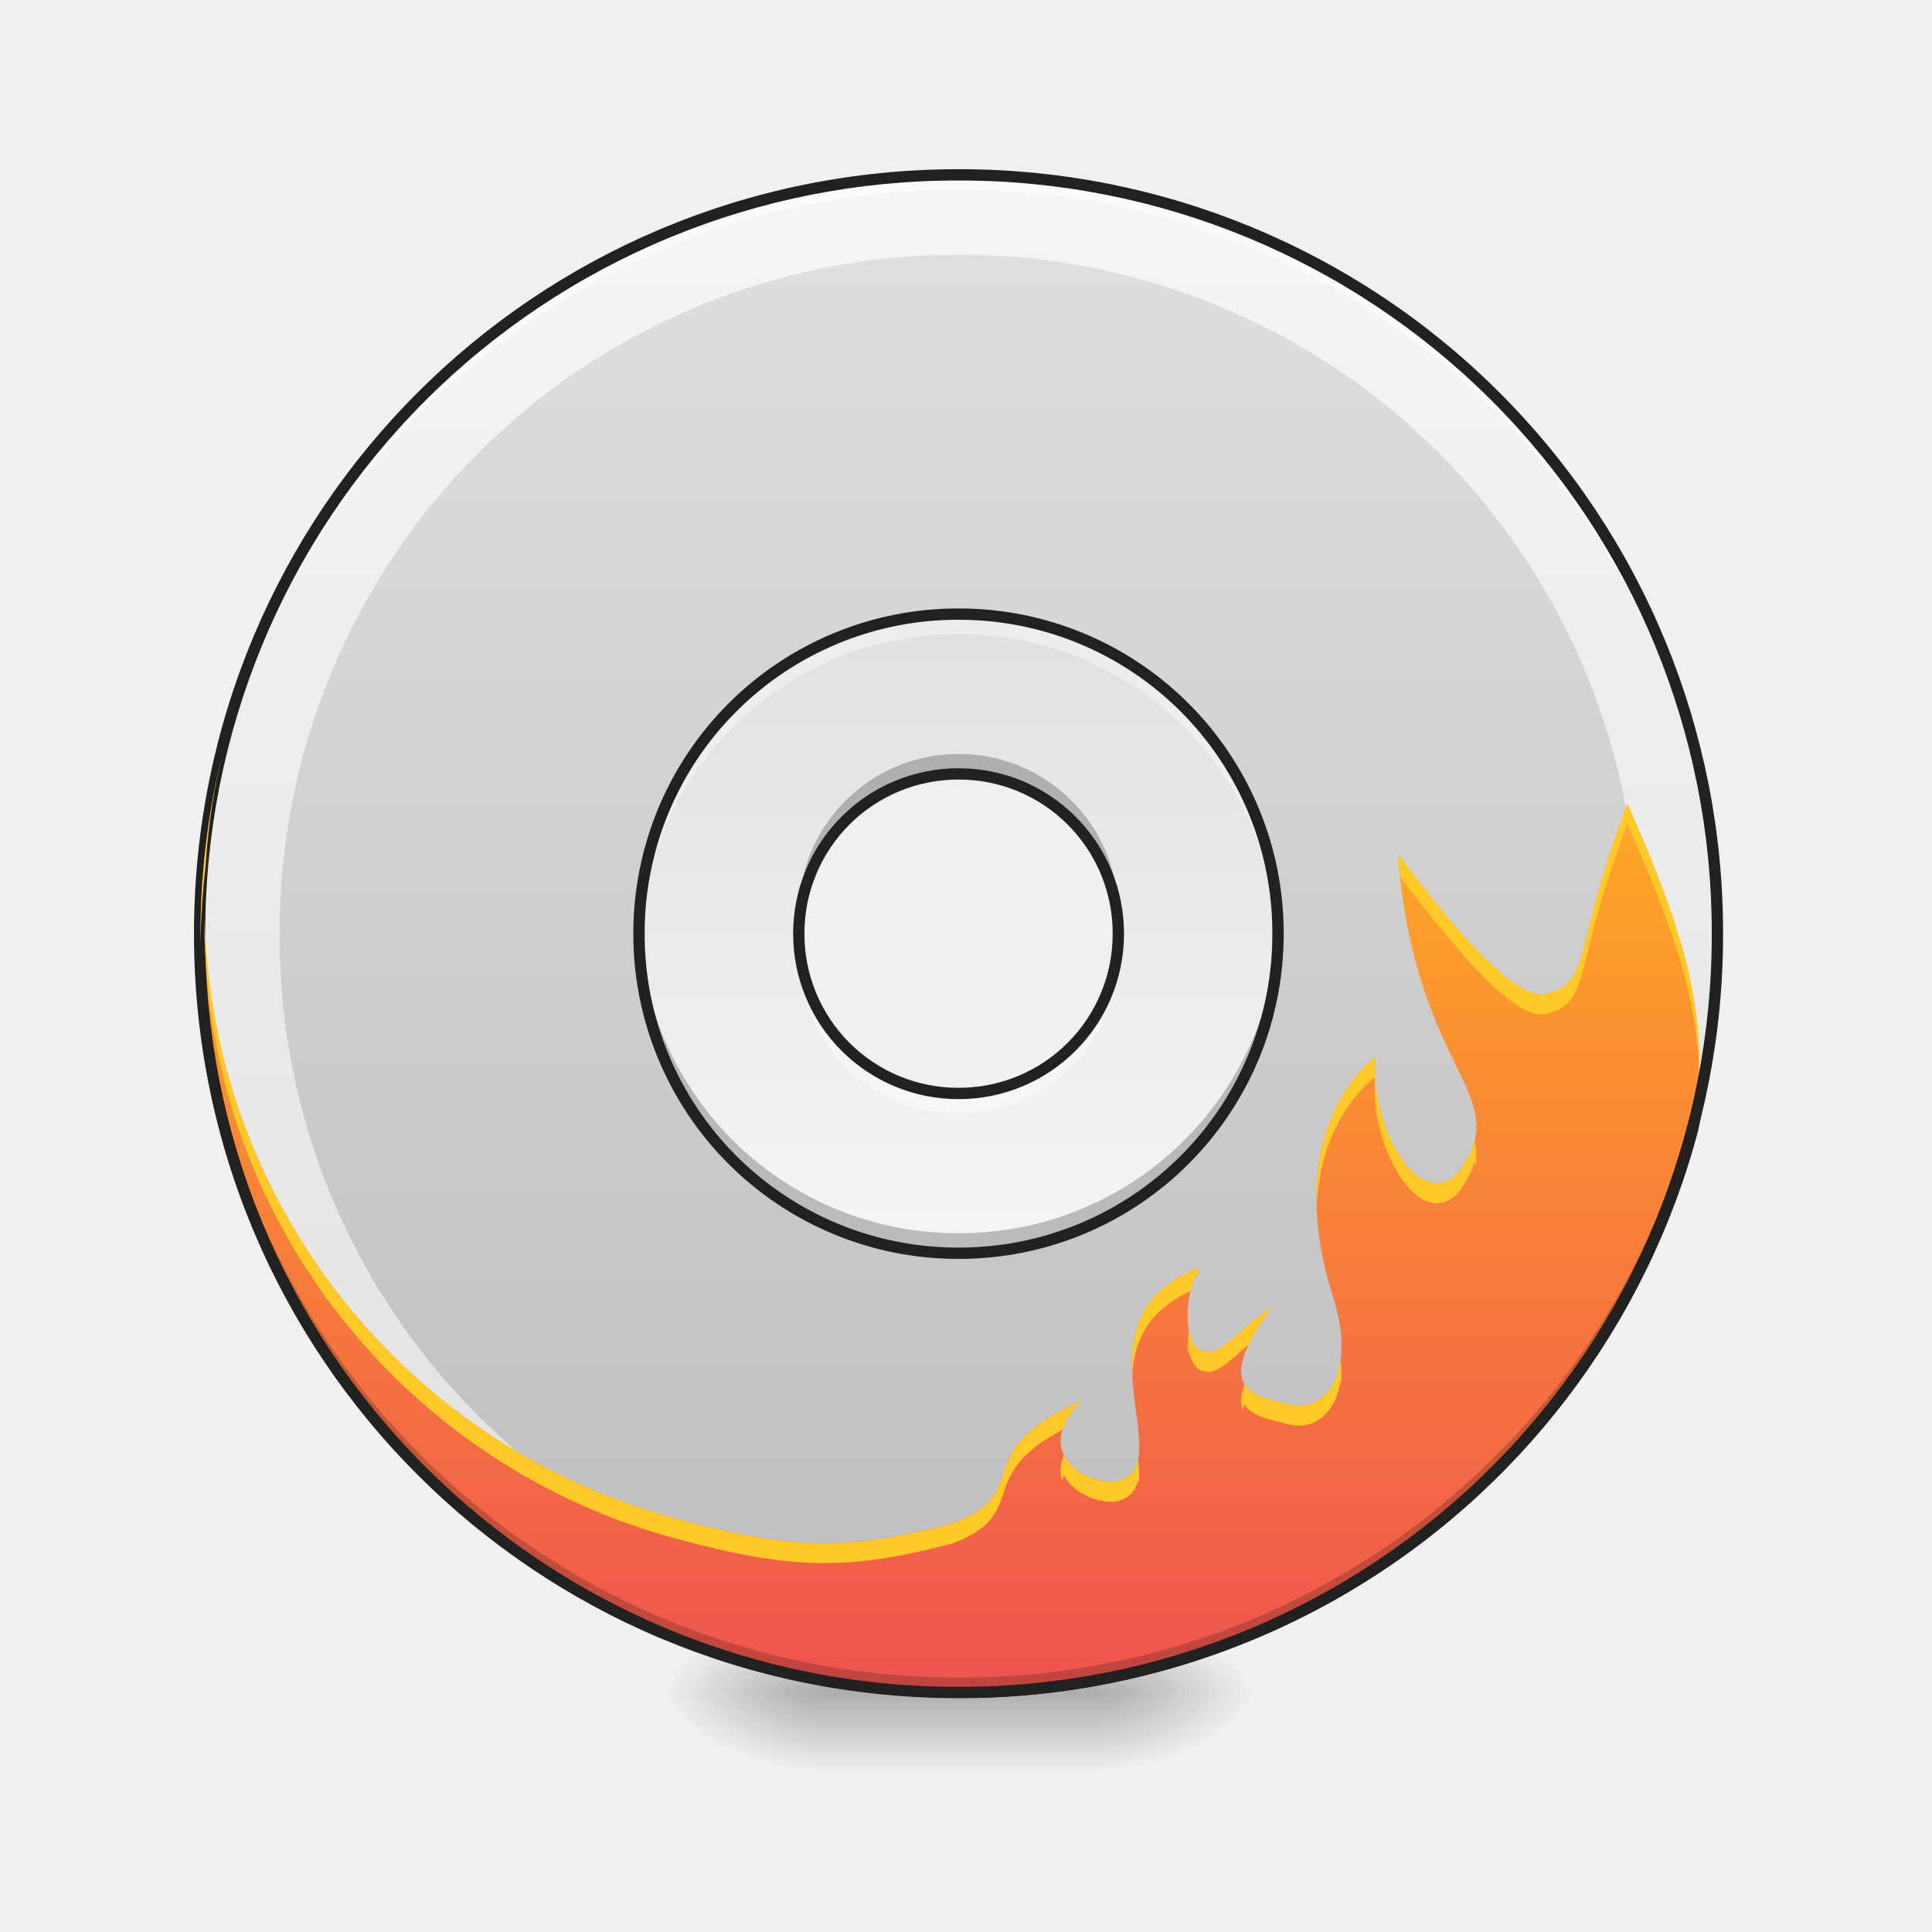
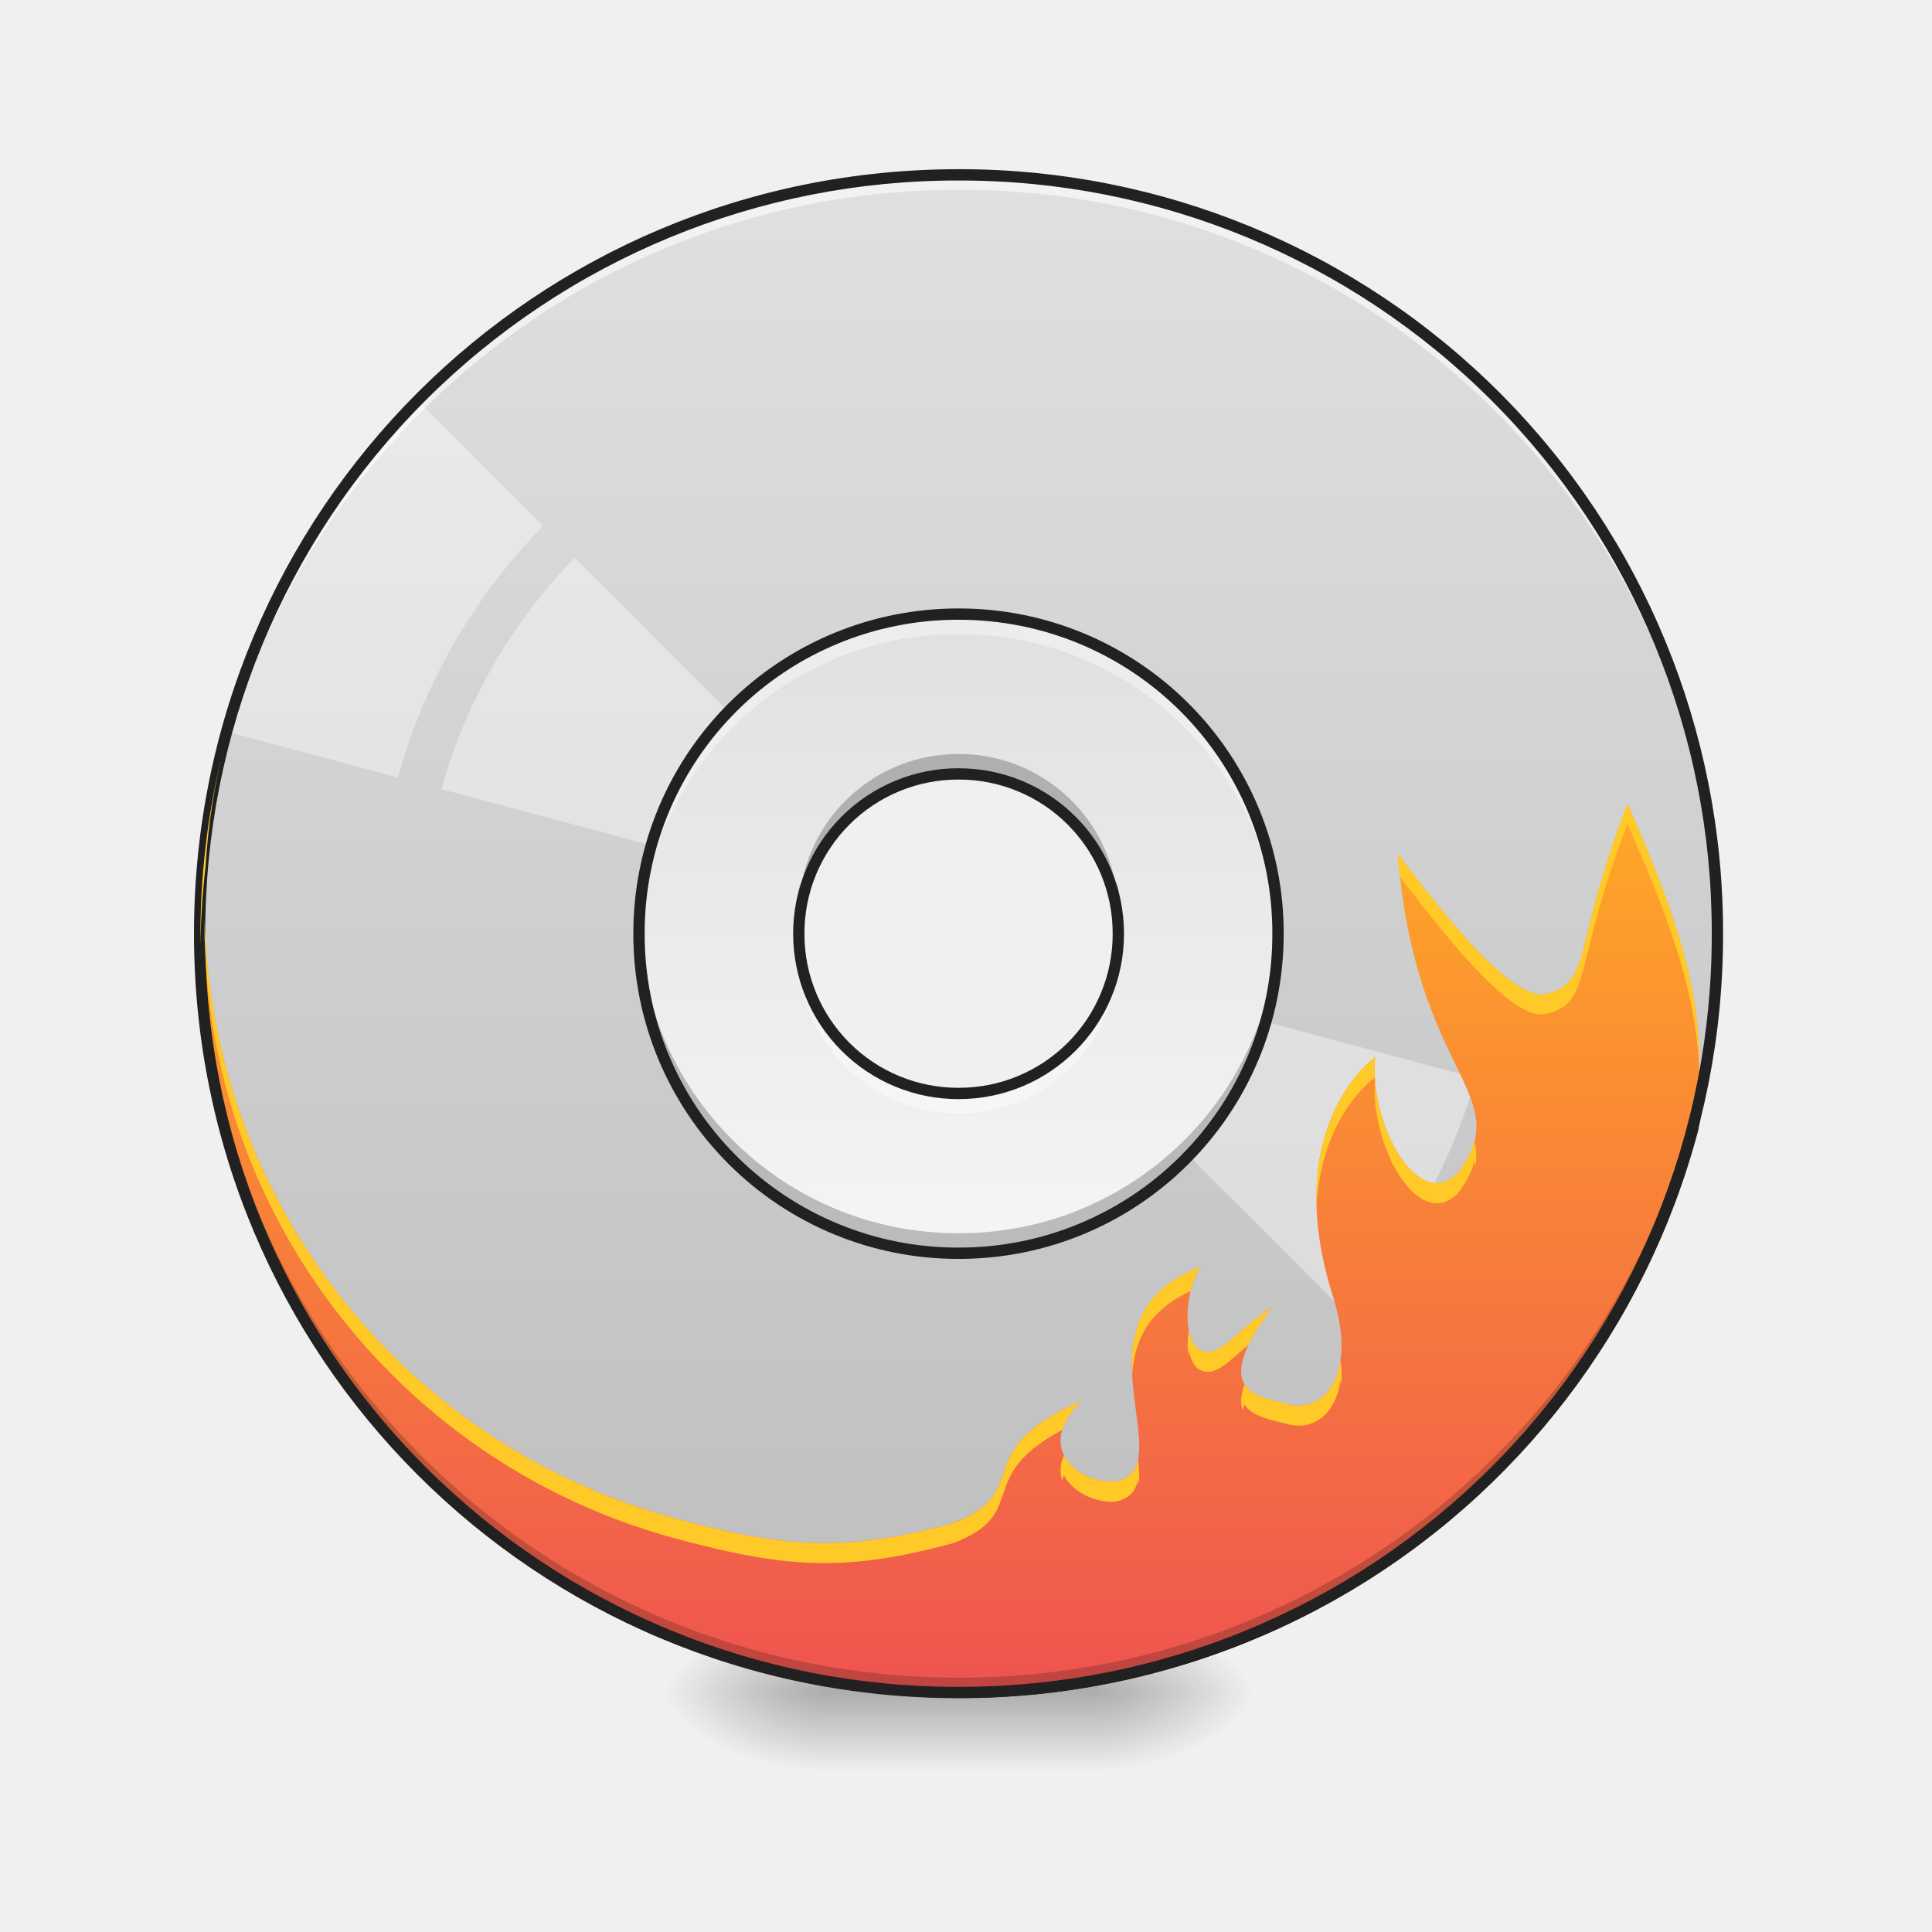
<svg xmlns="http://www.w3.org/2000/svg" width="64pt" height="64pt" viewBox="0 0 64 64">
  <defs>
    <linearGradient id="a" gradientUnits="userSpaceOnUse" x1="254" y1="-168.667" x2="254" y2="233.5" gradientTransform="translate(0 26.878) scale(.12501)">
      <stop offset="0" stop-color="#e0e0e0" />
      <stop offset="1" stop-color="#bdbdbd" />
    </linearGradient>
-     <linearGradient id="b" gradientUnits="userSpaceOnUse" x1="433.917" y1="-168.667" x2="433.917" y2="233.5" gradientTransform="translate(-22.492 26.878) scale(.12501)">
-       <stop offset="0" stop-color="#f5f5f5" />
-       <stop offset="1" stop-color="#e0e0e0" />
-     </linearGradient>
-     <radialGradient id="c" gradientUnits="userSpaceOnUse" cx="450.909" cy="189.579" fx="450.909" fy="189.579" r="21.167" gradientTransform="matrix(0 -.15626 -.28128 0 89.046 127.19)">
+     <radialGradient id="b" gradientUnits="userSpaceOnUse" cx="450.909" cy="189.579" fx="450.909" fy="189.579" r="21.167" gradientTransform="matrix(0 -.15626 -.28128 0 89.046 127.19)">
      <stop offset="0" stop-opacity=".314" />
      <stop offset=".222" stop-opacity=".275" />
      <stop offset="1" stop-opacity="0" />
    </radialGradient>
-     <radialGradient id="d" gradientUnits="userSpaceOnUse" cx="450.909" cy="189.579" fx="450.909" fy="189.579" r="21.167" gradientTransform="matrix(0 .15626 .28128 0 -25.54 -15.055)">
+     <radialGradient id="c" gradientUnits="userSpaceOnUse" cx="450.909" cy="189.579" fx="450.909" fy="189.579" r="21.167" gradientTransform="matrix(0 .15626 .28128 0 -25.54 -15.055)">
      <stop offset="0" stop-opacity=".314" />
      <stop offset=".222" stop-opacity=".275" />
      <stop offset="1" stop-opacity="0" />
    </radialGradient>
-     <radialGradient id="e" gradientUnits="userSpaceOnUse" cx="450.909" cy="189.579" fx="450.909" fy="189.579" r="21.167" gradientTransform="matrix(0 -.15626 .28128 0 -25.54 127.19)">
+     <radialGradient id="d" gradientUnits="userSpaceOnUse" cx="450.909" cy="189.579" fx="450.909" fy="189.579" r="21.167" gradientTransform="matrix(0 -.15626 .28128 0 -25.54 127.19)">
      <stop offset="0" stop-opacity=".314" />
      <stop offset=".222" stop-opacity=".275" />
      <stop offset="1" stop-opacity="0" />
    </radialGradient>
-     <radialGradient id="f" gradientUnits="userSpaceOnUse" cx="450.909" cy="189.579" fx="450.909" fy="189.579" r="21.167" gradientTransform="matrix(0 .15626 -.28128 0 89.046 -15.055)">
+     <radialGradient id="e" gradientUnits="userSpaceOnUse" cx="450.909" cy="189.579" fx="450.909" fy="189.579" r="21.167" gradientTransform="matrix(0 .15626 -.28128 0 89.046 -15.055)">
      <stop offset="0" stop-opacity=".314" />
      <stop offset=".222" stop-opacity=".275" />
      <stop offset="1" stop-opacity="0" />
    </radialGradient>
-     <linearGradient id="g" gradientUnits="userSpaceOnUse" x1="255.323" y1="233.5" x2="255.323" y2="254.667" gradientTransform="matrix(.02672 0 0 .12501 24.93 26.878)">
+     <linearGradient id="f" gradientUnits="userSpaceOnUse" x1="255.323" y1="233.5" x2="255.323" y2="254.667" gradientTransform="matrix(.02672 0 0 .12501 24.93 26.878)">
      <stop offset="0" stop-opacity=".275" />
      <stop offset="1" stop-opacity="0" />
    </linearGradient>
-     <linearGradient id="h" gradientUnits="userSpaceOnUse" x1="844.926" y1="967.064" x2="1694.941" y2="739.303" gradientTransform="matrix(-.00856 .03195 -.03195 -.00856 69.883 8.245)">
+     <linearGradient id="g" gradientUnits="userSpaceOnUse" x1="844.926" y1="967.064" x2="1694.941" y2="739.303" gradientTransform="matrix(-.00856 .03195 -.03195 -.00856 69.883 8.245)">
      <stop offset="0" stop-color="#ffa726" />
      <stop offset="1" stop-color="#ef5350" />
    </linearGradient>
-     <linearGradient id="i" gradientUnits="userSpaceOnUse" x1="254" y1="117.083" x2="254" y2="-52.25" gradientTransform="translate(0 26.878) scale(.12501)">
+     <linearGradient id="h" gradientUnits="userSpaceOnUse" x1="254" y1="117.083" x2="254" y2="-52.25" gradientTransform="translate(0 26.878) scale(.12501)">
      <stop offset="0" stop-color="#f5f5f5" />
      <stop offset="1" stop-color="#e0e0e0" />
    </linearGradient>
  </defs>
  <path d="M7.438 24.484a.184.184 0 0 0-.18.141c-3.457 13.46 4.515 27.14 17.976 30.746A25.269 25.269 0 0 0 56.25 37.465c.004-.004.004-.008.004-.012.363-1.879.46-2.91.242-3.96-.219-1.048-.742-2.083-1.59-4.02a.186.186 0 0 0-.199-.11.186.186 0 0 0-.16.16c-.18 1.32-.344 2.446-.531 3.317-.188.87-.414 1.484-.653 1.754-.12.136-.226.187-.36.187-.128.004-.308-.058-.526-.215-.446-.32-1.047-1.02-1.809-2.144a.195.195 0 0 0-.156-.086.195.195 0 0 0-.188.195c.102 3.446-.054 5.598-.562 6.75-.254.574-.578.895-1.008 1.051-.426.156-.984.145-1.688-.023-1.054-.414-1.418-1.141-1.523-2.079-.102-.945.09-2.085.2-3.195a.19.19 0 0 0-.106-.183.185.185 0 0 0-.207.027v-.004l-.028.023c-.023.02-.058.047-.101.086-.09.075-.211.188-.352.34-.277.305-.629.77-.926 1.414-.59 1.285-.953 3.29-.09 6.13.434 1.284.38 2.245.094 2.823-.285.579-.761.793-1.324.641-.25-.066-.527-.121-.77-.203-.242-.086-.433-.2-.535-.356-.101-.152-.144-.37-.027-.753.117-.38.399-.907.926-1.61a.189.189 0 0 0-.012-.242.19.19 0 0 0-.238-.031c-.656.414-1.106.875-1.457 1.16-.176.144-.324.242-.445.277-.118.04-.204.035-.333-.035-.07-.047-.148-.152-.203-.324a2.095 2.095 0 0 1-.082-.649c.004-.496.137-1.074.395-1.496a.188.188 0 0 0-.016-.218.194.194 0 0 0-.21-.055c-1.169.445-1.817 1.125-2.126 1.887-.308.765-.293 1.597-.215 2.367.079.77.22 1.484.196 1.996-.012.254-.067.45-.164.586-.094.133-.239.222-.496.265-.493.012-1.118-.242-1.399-.644a.882.882 0 0 1-.152-.715c.055-.281.238-.621.629-1.004a.195.195 0 0 0 .023-.242.19.19 0 0 0-.23-.066c-.985.433-1.586.843-1.973 1.25-.39.402-.559.796-.68 1.14-.125.344-.203.633-.41.899-.203.265-.543.523-1.215.773-3.433.91-5.261.852-8.96-.14a20.933 20.933 0 0 1-14.907-25.43h.004v-.004a.186.186 0 0 0-.035-.156.185.185 0 0 0-.149-.075zm47.386 5.739c.668 1.5 1.125 2.496 1.305 3.347.203.977.121 1.942-.242 3.805a24.89 24.89 0 0 1-30.555 17.637 24.882 24.882 0 0 1-18.277-20.77c1.59 7.637 7.297 14.106 15.37 16.27 3.735 1 5.688 1.058 9.165.136.008 0 .012-.003.02-.003.718-.27 1.132-.567 1.386-.899.258-.332.348-.676.465-1.004.117-.328.254-.652.598-1.008.234-.242.625-.504 1.117-.777a1.903 1.903 0 0 0-.207.512c-.07.379.023.726.215 1 .382.547 1.105.828 1.73.804h.023c.336-.054.594-.203.754-.421.16-.22.22-.493.235-.786.027-.593-.121-1.308-.196-2.054-.078-.746-.082-1.516.188-2.188.23-.562.672-1.066 1.457-1.46-.145.39-.219.812-.223 1.202-.004.278.028.54.102.762.07.227.18.418.363.531a.8.8 0 0 0 .64.075c.204-.063.38-.192.571-.348.168-.137.352-.305.55-.477-.171.301-.296.567-.366.801-.137.45-.098.813.074 1.07.172.262.445.403.723.5.277.098.566.153.796.215.715.192 1.41-.133 1.758-.84.348-.703.383-1.761-.07-3.101v.008c-.84-2.77-.484-4.66.07-5.867a5.055 5.055 0 0 1 .864-1.317c.035-.039.054-.055.086-.086-.106.942-.239 1.906-.141 2.778.113 1.023.586 1.933 1.77 2.394a.056.056 0 0 0 .023.008c.75.18 1.387.207 1.918.016.531-.196.941-.614 1.222-1.254.532-1.2.668-3.235.602-6.332.598.836 1.117 1.457 1.55 1.77.259.183.509.288.75.284.247 0 .466-.12.634-.312.34-.383.55-1.032.742-1.926.156-.734.297-1.664.441-2.695zm-9.394 4.656l-.008.008c.004-.004.004-.008.008-.008zm0 0" fill="#212121" />
  <path d="M31.754 5.793A25.085 25.085 0 0 0 6.614 30.93a25.085 25.085 0 0 0 25.14 25.136A25.082 25.082 0 0 0 56.89 30.93 25.082 25.082 0 0 0 31.754 5.793zm0 19.844a5.285 5.285 0 0 1 5.293 5.293 5.282 5.282 0 0 1-5.293 5.293 5.28 5.28 0 0 1-5.293-5.293c0-2.93 2.36-5.293 5.293-5.293zm0 0" fill="url(#a)" />
-   <path d="M31.754 5.793A25.082 25.082 0 0 0 6.617 30.93v.05a25.082 25.082 0 0 0 25.137 25.137A25.082 25.082 0 0 0 56.89 30.98v-.05A25.082 25.082 0 0 0 31.754 5.793zm0 2.644A22.443 22.443 0 0 1 54.246 30.93v.047a22.443 22.443 0 0 1-22.492 22.492A22.443 22.443 0 0 1 9.262 30.977v-.047A22.443 22.443 0 0 1 31.754 8.438zm0 0" fill="url(#b)" />
-   <path d="M36.383 56.066h5.293v-2.644h-5.293zm0 0" fill="url(#c)" />
-   <path d="M27.121 56.066h-5.289v2.649h5.29zm0 0" fill="url(#d)" />
-   <path d="M27.121 56.066h-5.289v-2.644h5.29zm0 0" fill="url(#e)" />
-   <path d="M36.383 56.066h5.293v2.649h-5.293zm0 0" fill="url(#f)" />
-   <path d="M27.121 55.406h9.262v3.309H27.12zm0 0" fill="url(#g)" />
-   <path d="M46.305 28.285c.578 7.383 3.972 7.938 1.988 10.582-1.324 1.324-2.953-1.648-2.738-3.851-.004.011-3.145 2.187-1.442 7.797.887 2.617-.18 4.042-1.457 3.703-.96-.258-2.644-.368-.508-3.22-1.27.806-1.757 1.786-2.433 1.403-.504-.308-.516-1.8.047-2.726-4.532 1.718-.434 6.73-2.856 7.113-1.117.039-2.71-1.074-1.07-2.688-3.879 1.7-1.496 3.024-4.293 4.07-3.457.919-5.348.86-9.066-.136a21.124 21.124 0 0 1-15.04-25.66 25.08 25.08 0 0 0 17.844 30.52 25.085 25.085 0 0 0 30.79-17.774c.726-3.75-.458-6.906-2.157-10.79-1.812 4.692-1.164 5.895-2.644 6.286-.993.332-2.977-1.984-4.965-4.629zm0 0" fill="url(#h)" />
+   <path d="M13.84 13.277a25.417 25.417 0 0 0-3.856 5.082 25.65 25.65 0 0 0-2.472 5.875l5.668 1.52a19.224 19.224 0 0 1 4.808-8.328zm5.2 5.203a17.69 17.69 0 0 0-4.415 7.66l12.07 3.235a5.37 5.37 0 0 1 1.184-2.055zm0 0M36.813 32.477a5.205 5.205 0 0 1-.481 1.093 5.173 5.173 0 0 1-.707.961l8.848 8.848a17.732 17.732 0 0 0 4.41-7.668zm13.515 3.62a19.247 19.247 0 0 1-4.805 8.333l4.145 4.144a25.29 25.29 0 0 0 3.852-5.082 25.238 25.238 0 0 0 2.472-5.875zm0 0" fill="#fff" fill-opacity=".392" />
+   <path d="M36.383 56.066h5.293v-2.644h-5.293zm0 0" fill="url(#b)" />
+   <path d="M27.121 56.066h-5.289v2.649h5.29zm0 0" fill="url(#c)" />
+   <path d="M27.121 56.066h-5.289v-2.644h5.29zm0 0" fill="url(#d)" />
+   <path d="M36.383 56.066h5.293v2.649h-5.293zm0 0" fill="url(#e)" />
+   <path d="M27.121 55.406h9.262v3.309H27.12zm0 0" fill="url(#f)" />
+   <path d="M46.305 28.285c.578 7.383 3.972 7.938 1.988 10.582-1.324 1.324-2.953-1.648-2.738-3.851-.004.011-3.145 2.187-1.442 7.797.887 2.617-.18 4.042-1.457 3.703-.96-.258-2.644-.368-.508-3.22-1.27.806-1.757 1.786-2.433 1.403-.504-.308-.516-1.8.047-2.726-4.532 1.718-.434 6.73-2.856 7.113-1.117.039-2.71-1.074-1.07-2.688-3.879 1.7-1.496 3.024-4.293 4.07-3.457.919-5.348.86-9.066-.136a21.124 21.124 0 0 1-15.04-25.66 25.08 25.08 0 0 0 17.844 30.52 25.085 25.085 0 0 0 30.79-17.774c.726-3.75-.458-6.906-2.157-10.79-1.812 4.692-1.164 5.895-2.644 6.286-.993.332-2.977-1.984-4.965-4.629zm0 0" fill="url(#g)" />
  <path d="M31.754 56.066A25.085 25.085 0 0 1 6.614 30.93l.003-.246c.13 13.812 11.293 24.89 25.137 24.89a25.082 25.082 0 0 0 25.137-24.89v.246a25.082 25.082 0 0 1-25.137 25.136zm0 0" fill-opacity=".196" />
  <path d="M31.754 5.793A25.085 25.085 0 0 0 6.614 30.93l.003.246c.13-13.813 11.293-24.89 25.137-24.89a25.082 25.082 0 0 1 25.137 24.89v-.246A25.082 25.082 0 0 0 31.754 5.793zm0 0" fill="#fff" fill-opacity=".588" />
  <path d="M31.754 5.605c-14.027 0-25.328 11.297-25.328 25.325 0 14.027 11.3 25.324 25.328 25.324A25.272 25.272 0 0 0 57.078 30.93 25.272 25.272 0 0 0 31.754 5.605zm0 .375a24.892 24.892 0 0 1 24.95 24.95 24.892 24.892 0 0 1-24.95 24.949A24.892 24.892 0 0 1 6.8 30.929 24.892 24.892 0 0 1 31.754 5.98zm0 0" fill="#212121" />
-   <path d="M31.754 20.344A10.564 10.564 0 0 0 21.168 30.93a10.564 10.564 0 0 0 10.586 10.586A10.561 10.561 0 0 0 42.336 30.93a10.561 10.561 0 0 0-10.582-10.586zm0 5.293a5.285 5.285 0 0 1 5.293 5.293 5.282 5.282 0 0 1-5.293 5.293 5.28 5.28 0 0 1-5.293-5.293c0-2.93 2.36-5.293 5.293-5.293zm0 0" fill="url(#i)" />
+   <path d="M31.754 20.344A10.564 10.564 0 0 0 21.168 30.93a10.564 10.564 0 0 0 10.586 10.586A10.561 10.561 0 0 0 42.336 30.93a10.561 10.561 0 0 0-10.582-10.586zm0 5.293a5.285 5.285 0 0 1 5.293 5.293 5.282 5.282 0 0 1-5.293 5.293 5.28 5.28 0 0 1-5.293-5.293c0-2.93 2.36-5.293 5.293-5.293zm0 0" fill="url(#h)" />
  <path d="M31.754 20.344a10.564 10.564 0 0 0-10.578 10.918 10.557 10.557 0 0 1 10.578-10.254 10.557 10.557 0 0 1 10.578 10.254c.004-.11.004-.219.004-.332a10.561 10.561 0 0 0-10.582-10.586zM26.5 31.59c-.023.219-.04.437-.04.664 0 .11.005.219.013.328.004-.11.015-.219.027-.328a5.282 5.282 0 0 0 5.254 4.629 5.278 5.278 0 0 0 5.25-4.63c.016.11.023.22.031.329.008-.11.012-.219.012-.328 0-.227-.016-.445-.043-.664a5.281 5.281 0 0 1-5.25 4.633A5.285 5.285 0 0 1 26.5 31.59zm0 0" fill="#fff" fill-opacity=".392" />
  <path d="M31.754 24.977a5.282 5.282 0 0 0-5.254 4.628 4.285 4.285 0 0 1-.027-.328c-.008.11-.012.22-.012.328 0 .227.016.446.039.665a5.285 5.285 0 0 1 5.254-4.633 5.281 5.281 0 0 1 5.25 4.633 5.316 5.316 0 0 0 .031-.993 4.252 4.252 0 0 1-.031.328 5.278 5.278 0 0 0-5.25-4.628zm-10.578 5.62a10.564 10.564 0 0 0 10.578 10.918A10.561 10.561 0 0 0 42.336 30.93c0-.11 0-.223-.004-.332a10.557 10.557 0 0 1-10.578 10.254 10.557 10.557 0 0 1-10.578-10.254zm0 0" fill-opacity=".235" />
  <path d="M31.754 20.156A10.754 10.754 0 0 0 20.98 30.93a10.754 10.754 0 0 0 10.774 10.773c5.965 0 10.77-4.808 10.77-10.773a10.751 10.751 0 0 0-10.77-10.774zm0 .375A10.371 10.371 0 0 1 42.148 30.93a10.371 10.371 0 0 1-10.394 10.398A10.372 10.372 0 0 1 21.355 30.93 10.372 10.372 0 0 1 31.754 20.53zm0 4.918a5.472 5.472 0 0 0-5.48 5.48 5.472 5.472 0 0 0 5.48 5.481c3.031 0 5.48-2.45 5.48-5.48 0-3.032-2.449-5.48-5.48-5.48zm0 .375a5.09 5.09 0 0 1 5.105 5.106 5.09 5.09 0 0 1-5.105 5.105 5.09 5.09 0 0 1-5.106-5.105 5.09 5.09 0 0 1 5.106-5.106zm0 0" fill="#212121" />
  <path d="M7.438 24.672a25.278 25.278 0 0 0-.797 6.625c.011-.871.07-1.742.171-2.621.079-1.328.286-2.668.625-4.004zm46.476 1.957c-1.812 4.691-1.164 5.894-2.644 6.285-.993.332-2.977-1.984-4.965-4.629.023.262.047.512.074.754 1.96 2.606 3.91 4.863 4.89 4.535 1.481-.386.833-1.594 2.645-6.281 1.297 2.96 2.293 5.5 2.371 8.203.082-2.953-.969-5.664-2.37-8.867zm-47.133 3.8c-.008.278-.008.551-.004.825 0-.055.004-.106.004-.16a21.123 21.123 0 0 0 15.696 19.898c3.718.996 5.609 1.055 9.066.137 2.625-.98.687-2.207 3.645-3.758.09-.297.292-.621.648-.973-3.879 1.7-1.496 3.024-4.293 4.07-3.457.919-5.348.86-9.066-.136A21.124 21.124 0 0 1 6.78 30.43zm38.774 4.587c-.004.011-2.078 1.449-1.942 4.996.121-2.969 1.82-4.239 1.93-4.325a4.272 4.272 0 0 1 .012-.671zm-.008.746a2.933 2.933 0 0 0-.012.261c.004 0 .02-.011.02-.011a4.577 4.577 0 0 0-.016.238c.074 2.102 1.54 4.492 2.754 3.281.293-.394.469-.742.55-1.07a1.4 1.4 0 0 1 .036.176 2.083 2.083 0 0 0-.035-.836c-.082.328-.258.676-.551 1.066-1.18 1.18-2.602-1.05-2.746-3.105zm.008.91l-.012.008c0 .023.004.05.004.074.004-.027.004-.055.008-.082zm-5.793 5.3c-2.028.77-2.328 2.2-2.258 3.579.066-1.082.492-2.125 1.937-2.781.07-.286.176-.56.32-.797zm2.386 1.325c-1.27.805-1.757 1.785-2.433 1.402-.164-.101-.278-.336-.336-.633-.043.293-.05.582-.02.84.004-.058.012-.12.02-.18.059.297.172.532.336.633.515.293.922-.207 1.648-.82.164-.34.418-.75.785-1.242zm2.258 1.758c-.16 1.144-.91 1.683-1.75 1.46-.488-.132-1.168-.226-1.43-.66-.132.372-.136.649-.062.864.016-.067.04-.133.063-.203.261.437.941.527 1.43.66.84.226 1.59-.317 1.75-1.461.007.058.015.117.019.176.023-.254.02-.532-.02-.836zm-9.16 3.152c-.133.309-.14.59-.062.836.015-.059.035-.117.062-.176.281.574 1.043.903 1.66.883.5-.082.719-.355.797-.754.008.07.016.14.02.207.03-.25.015-.547-.02-.867-.078.398-.297.672-.797.75-.617.023-1.379-.309-1.66-.879zm0 0" fill="#ffca28" />
</svg>
